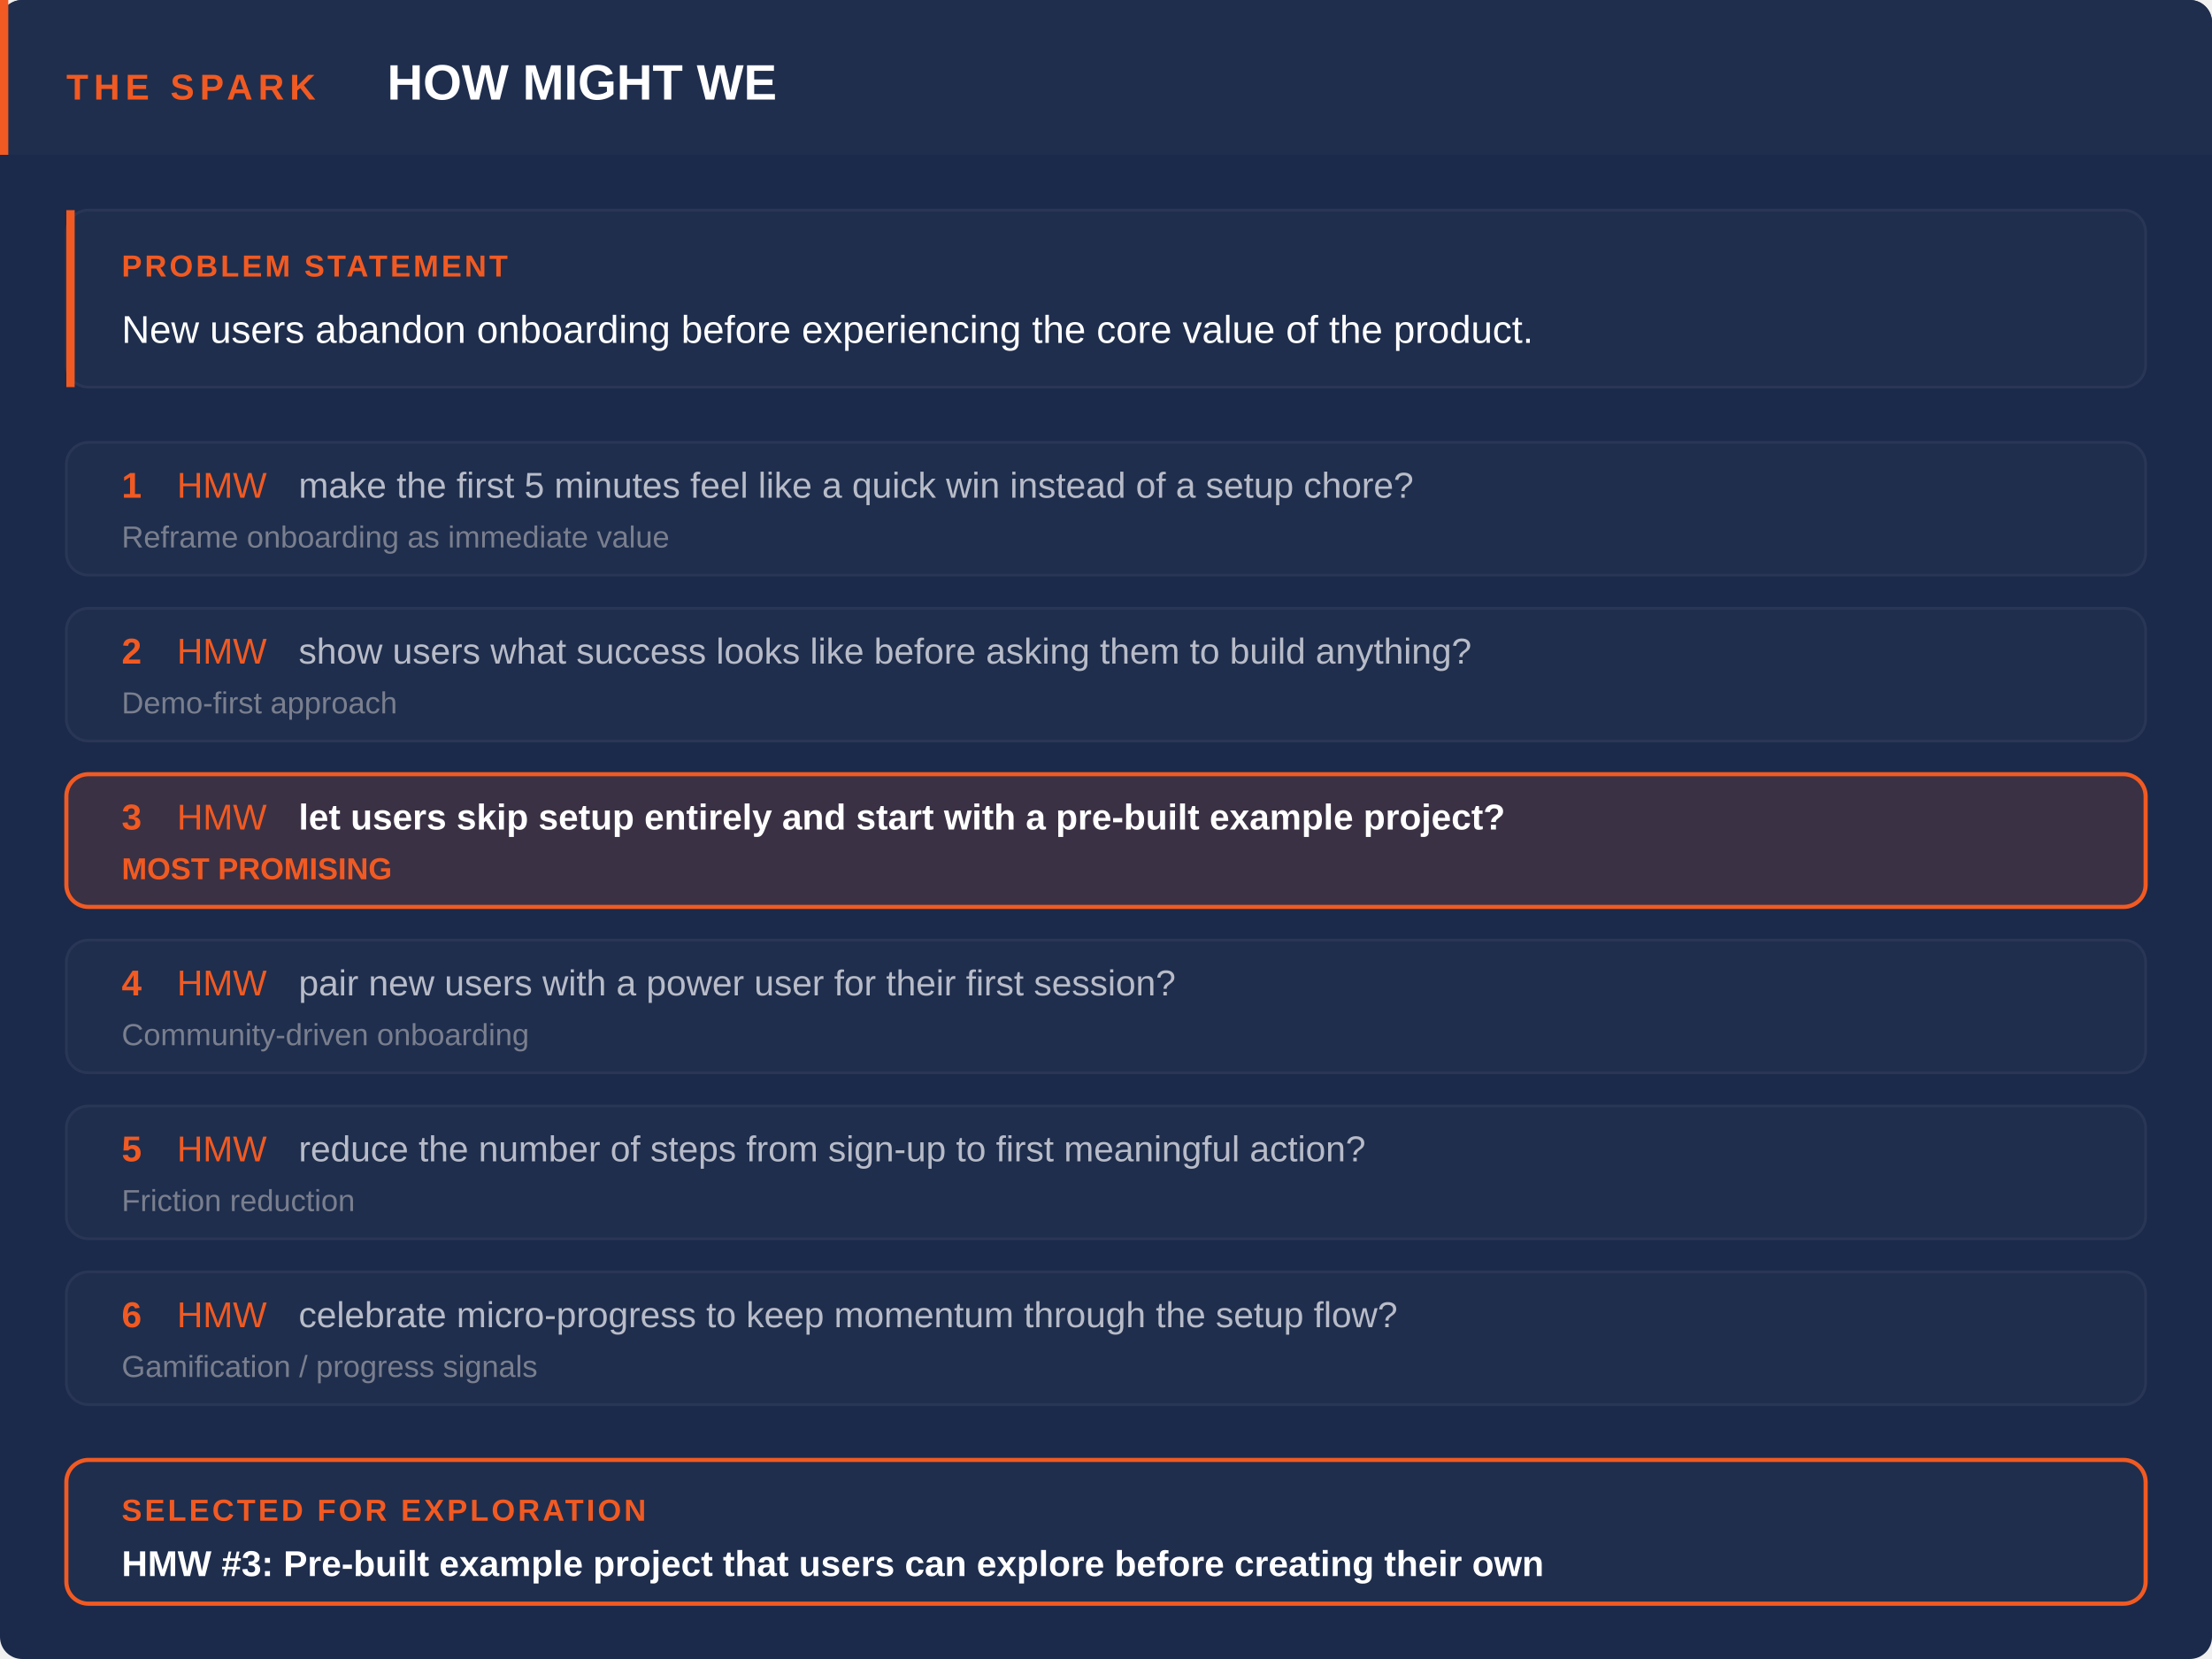
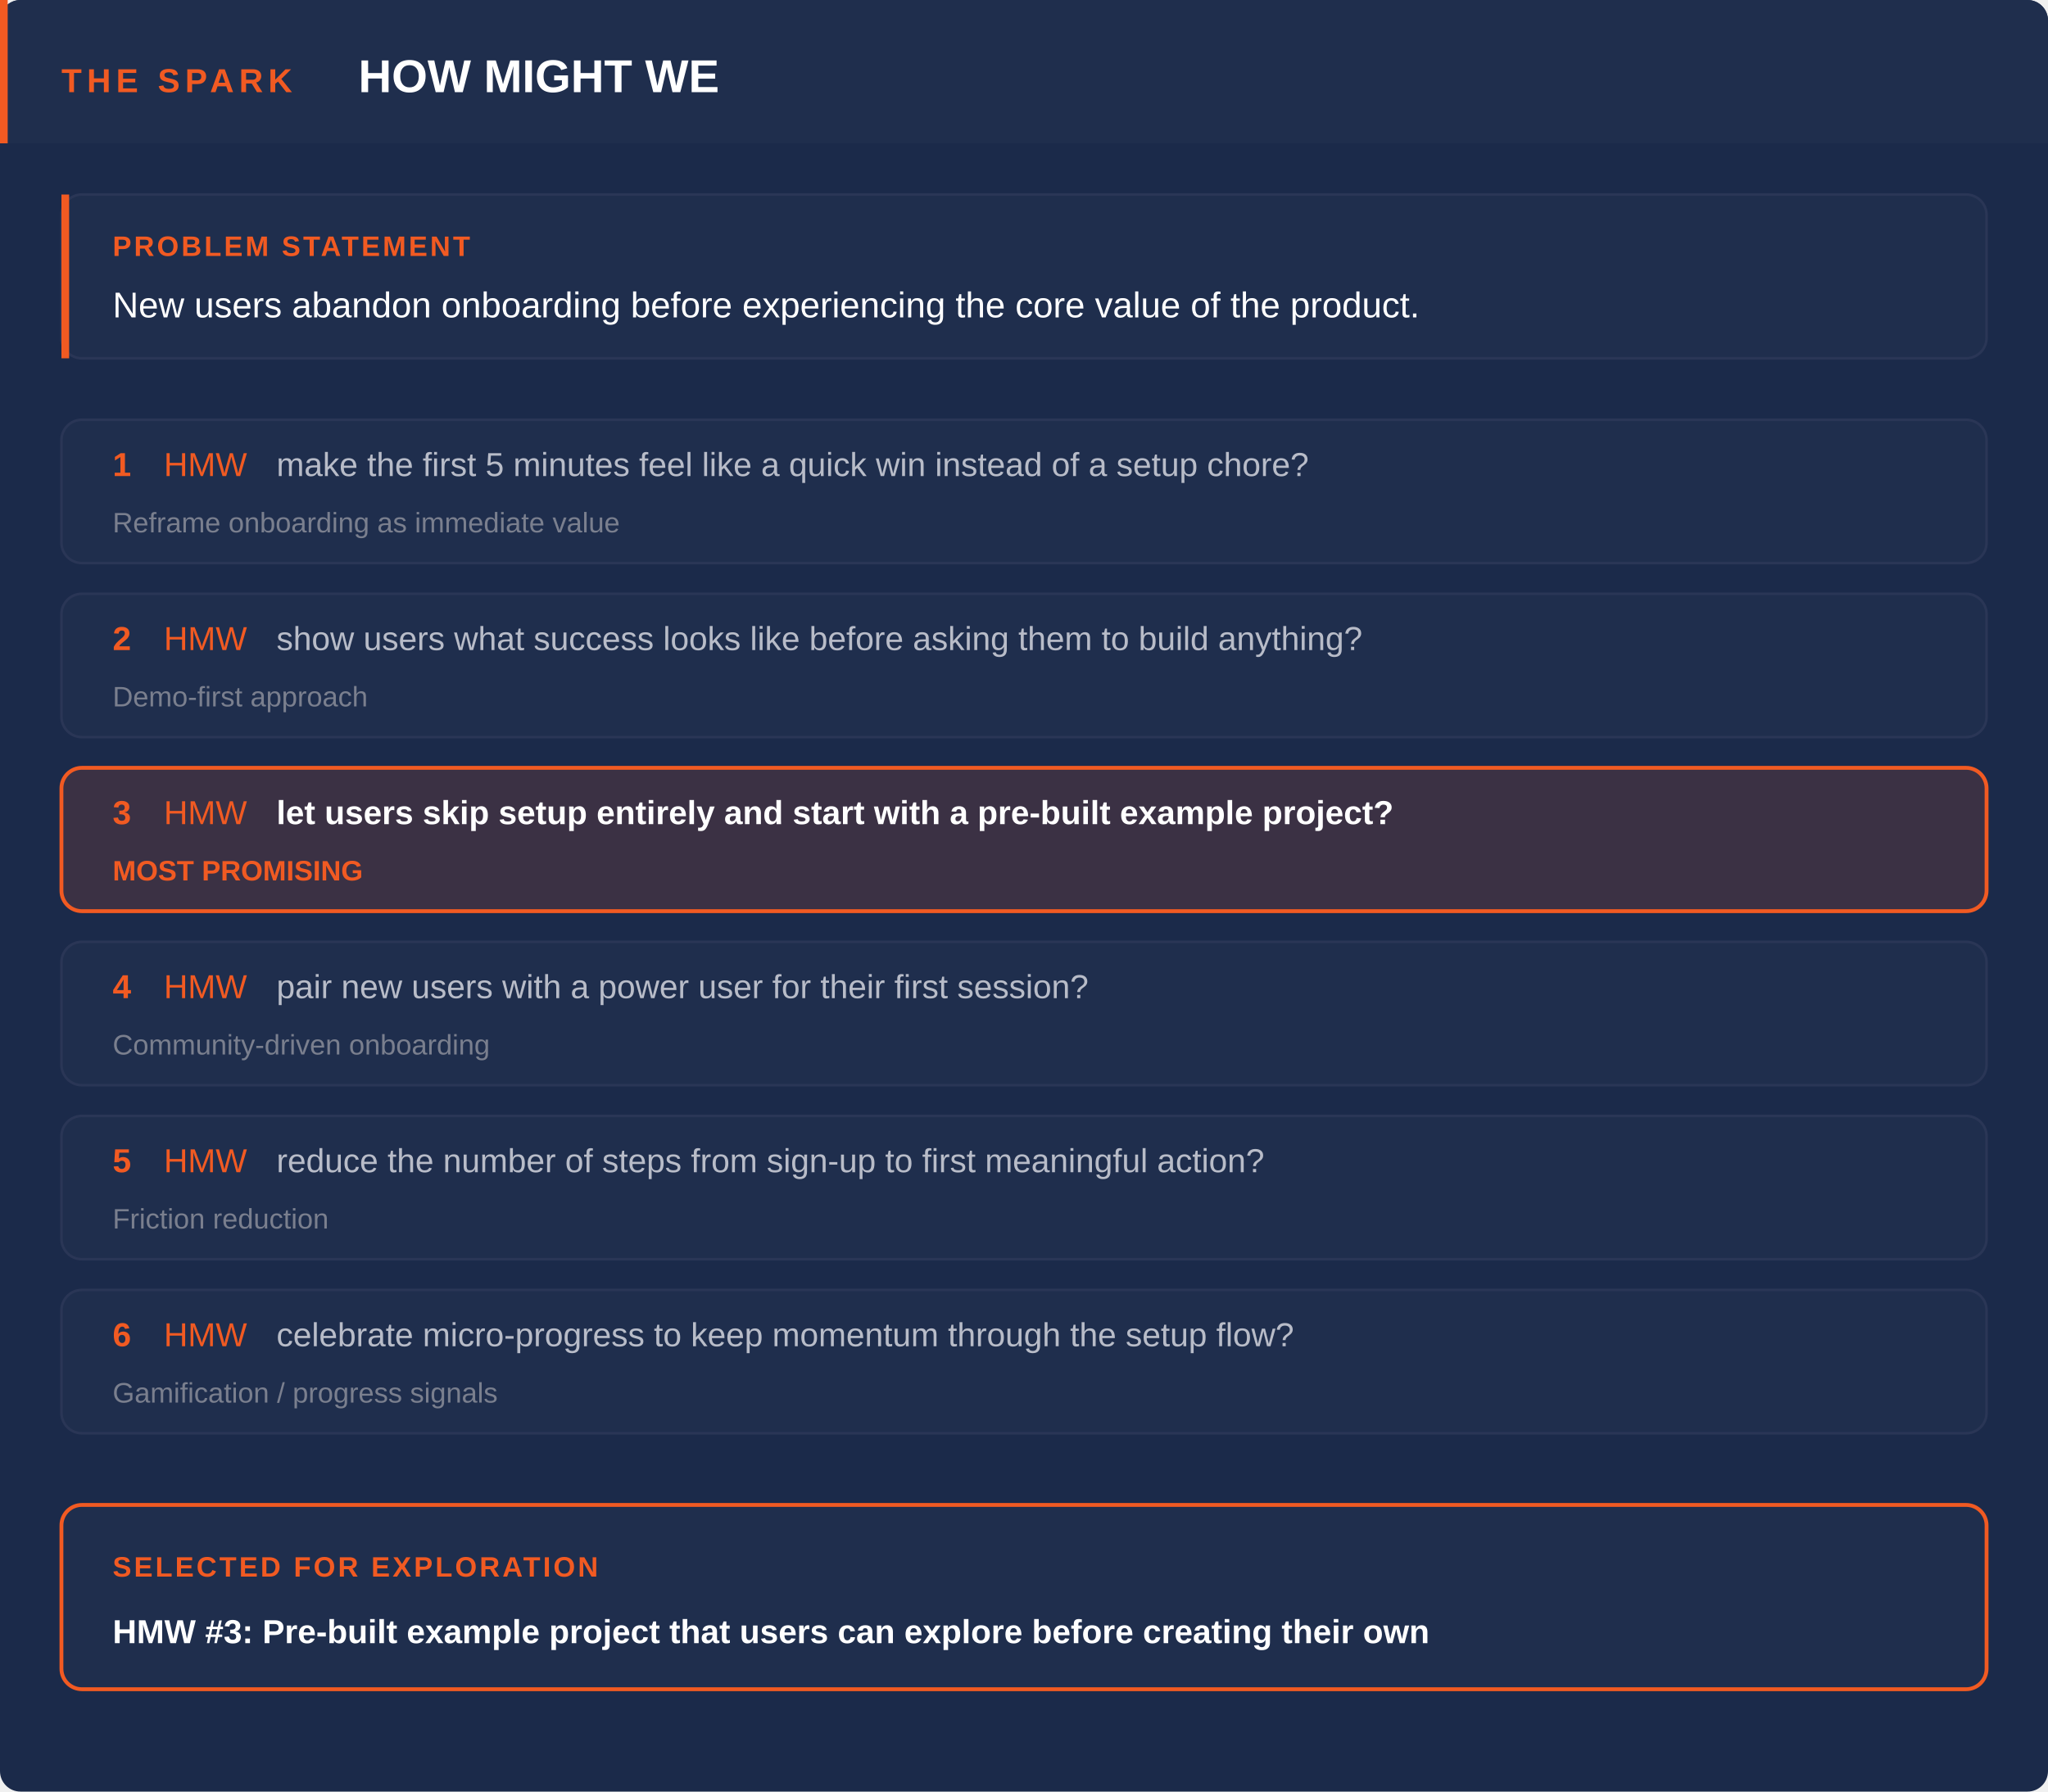
- <svg xmlns="http://www.w3.org/2000/svg" width="800" height="600" viewBox="0 0 800 600">
+ <svg xmlns="http://www.w3.org/2000/svg" width="800" height="700" viewBox="0 0 800 700">
  <defs>
-     <style>
-       text { font-family: Arial, sans-serif; }
-     </style>
+     <style>text { font-family: Arial, sans-serif; }</style>
  </defs>
-   <rect width="800" height="600" fill="#1B2A4A" rx="8" />
+   <rect width="800" height="700" fill="#1B2A4A" rx="8" />
  <rect x="0" y="0" width="800" height="56" fill="#1F2E4D" rx="8" />
  <rect x="0" y="48" width="800" height="8" fill="#1F2E4D" />
  <rect x="0" y="0" width="3" height="56" fill="#F15A22" />
  <text x="24" y="36" fill="#F15A22" font-size="13" font-weight="bold" letter-spacing="2">THE SPARK</text>
  <text x="140" y="36" fill="#FFFFFF" font-size="18" font-weight="bold">HOW MIGHT WE</text>
  <rect x="24" y="76" width="752" height="64" fill="#1F2E4D" rx="8" stroke="#2A3656" stroke-width="1" />
  <rect x="24" y="76" width="3" height="64" fill="#F15A22" />
  <text x="44" y="100" fill="#F15A22" font-size="11" font-weight="bold" letter-spacing="1">PROBLEM STATEMENT</text>
  <text x="44" y="124" fill="#FFFFFF" font-size="14">New users abandon onboarding before experiencing the core value of the product.</text>
-   <rect x="24" y="160" width="752" height="48" fill="#1F2E4D" rx="8" stroke="#2A3656" stroke-width="1" />
-   <text x="44" y="180" fill="#F15A22" font-size="13" font-weight="bold">1</text>
-   <text x="64" y="180" fill="#F15A22" font-size="13">HMW</text>
-   <text x="108" y="180" fill="#B8BCC8" font-size="13">make the first 5 minutes feel like a quick win instead of a setup chore?</text>
-   <text x="44" y="198" fill="#7A7F8E" font-size="11">Reframe onboarding as immediate value</text>
-   <rect x="24" y="220" width="752" height="48" fill="#1F2E4D" rx="8" stroke="#2A3656" stroke-width="1" />
-   <text x="44" y="240" fill="#F15A22" font-size="13" font-weight="bold">2</text>
-   <text x="64" y="240" fill="#F15A22" font-size="13">HMW</text>
-   <text x="108" y="240" fill="#B8BCC8" font-size="13">show users what success looks like before asking them to build anything?</text>
-   <text x="44" y="258" fill="#7A7F8E" font-size="11">Demo-first approach</text>
-   <rect x="24" y="280" width="752" height="48" fill="#F15A22" fill-opacity="0.15" rx="8" stroke="#F15A22" stroke-width="1.5" />
-   <text x="44" y="300" fill="#F15A22" font-size="13" font-weight="bold">3</text>
-   <text x="64" y="300" fill="#F15A22" font-size="13">HMW</text>
-   <text x="108" y="300" fill="#FFFFFF" font-size="13" font-weight="bold">let users skip setup entirely and start with a pre-built example project?</text>
-   <text x="44" y="318" fill="#F15A22" font-size="11" font-weight="bold">MOST PROMISING</text>
-   <rect x="24" y="340" width="752" height="48" fill="#1F2E4D" rx="8" stroke="#2A3656" stroke-width="1" />
-   <text x="44" y="360" fill="#F15A22" font-size="13" font-weight="bold">4</text>
-   <text x="64" y="360" fill="#F15A22" font-size="13">HMW</text>
-   <text x="108" y="360" fill="#B8BCC8" font-size="13">pair new users with a power user for their first session?</text>
-   <text x="44" y="378" fill="#7A7F8E" font-size="11">Community-driven onboarding</text>
-   <rect x="24" y="400" width="752" height="48" fill="#1F2E4D" rx="8" stroke="#2A3656" stroke-width="1" />
-   <text x="44" y="420" fill="#F15A22" font-size="13" font-weight="bold">5</text>
-   <text x="64" y="420" fill="#F15A22" font-size="13">HMW</text>
-   <text x="108" y="420" fill="#B8BCC8" font-size="13">reduce the number of steps from sign-up to first meaningful action?</text>
-   <text x="44" y="438" fill="#7A7F8E" font-size="11">Friction reduction</text>
-   <rect x="24" y="460" width="752" height="48" fill="#1F2E4D" rx="8" stroke="#2A3656" stroke-width="1" />
-   <text x="44" y="480" fill="#F15A22" font-size="13" font-weight="bold">6</text>
-   <text x="64" y="480" fill="#F15A22" font-size="13">HMW</text>
-   <text x="108" y="480" fill="#B8BCC8" font-size="13">celebrate micro-progress to keep momentum through the setup flow?</text>
-   <text x="44" y="498" fill="#7A7F8E" font-size="11">Gamification / progress signals</text>
-   <rect x="24" y="528" width="752" height="52" fill="#1F2E4D" rx="8" stroke="#F15A22" stroke-width="1.5" />
-   <text x="44" y="550" fill="#F15A22" font-size="11" font-weight="bold" letter-spacing="1">SELECTED FOR EXPLORATION</text>
-   <text x="44" y="570" fill="#FFFFFF" font-size="13" font-weight="bold">HMW #3: Pre-built example project that users can explore before creating their own</text>
+   <rect x="24" y="164" width="752" height="56" fill="#1F2E4D" rx="8" stroke="#2A3656" stroke-width="1" />
+   <text x="44" y="186" fill="#F15A22" font-size="13" font-weight="bold">1</text>
+   <text x="64" y="186" fill="#F15A22" font-size="13">HMW</text>
+   <text x="108" y="186" fill="#B8BCC8" font-size="13">make the first 5 minutes feel like a quick win instead of a setup chore?</text>
+   <text x="44" y="208" fill="#7A7F8E" font-size="11">Reframe onboarding as immediate value</text>
+   <rect x="24" y="232" width="752" height="56" fill="#1F2E4D" rx="8" stroke="#2A3656" stroke-width="1" />
+   <text x="44" y="254" fill="#F15A22" font-size="13" font-weight="bold">2</text>
+   <text x="64" y="254" fill="#F15A22" font-size="13">HMW</text>
+   <text x="108" y="254" fill="#B8BCC8" font-size="13">show users what success looks like before asking them to build anything?</text>
+   <text x="44" y="276" fill="#7A7F8E" font-size="11">Demo-first approach</text>
+   <rect x="24" y="300" width="752" height="56" fill="#F15A22" fill-opacity="0.15" rx="8" stroke="#F15A22" stroke-width="1.5" />
+   <text x="44" y="322" fill="#F15A22" font-size="13" font-weight="bold">3</text>
+   <text x="64" y="322" fill="#F15A22" font-size="13">HMW</text>
+   <text x="108" y="322" fill="#FFFFFF" font-size="13" font-weight="bold">let users skip setup entirely and start with a pre-built example project?</text>
+   <text x="44" y="344" fill="#F15A22" font-size="11" font-weight="bold">MOST PROMISING</text>
+   <rect x="24" y="368" width="752" height="56" fill="#1F2E4D" rx="8" stroke="#2A3656" stroke-width="1" />
+   <text x="44" y="390" fill="#F15A22" font-size="13" font-weight="bold">4</text>
+   <text x="64" y="390" fill="#F15A22" font-size="13">HMW</text>
+   <text x="108" y="390" fill="#B8BCC8" font-size="13">pair new users with a power user for their first session?</text>
+   <text x="44" y="412" fill="#7A7F8E" font-size="11">Community-driven onboarding</text>
+   <rect x="24" y="436" width="752" height="56" fill="#1F2E4D" rx="8" stroke="#2A3656" stroke-width="1" />
+   <text x="44" y="458" fill="#F15A22" font-size="13" font-weight="bold">5</text>
+   <text x="64" y="458" fill="#F15A22" font-size="13">HMW</text>
+   <text x="108" y="458" fill="#B8BCC8" font-size="13">reduce the number of steps from sign-up to first meaningful action?</text>
+   <text x="44" y="480" fill="#7A7F8E" font-size="11">Friction reduction</text>
+   <rect x="24" y="504" width="752" height="56" fill="#1F2E4D" rx="8" stroke="#2A3656" stroke-width="1" />
+   <text x="44" y="526" fill="#F15A22" font-size="13" font-weight="bold">6</text>
+   <text x="64" y="526" fill="#F15A22" font-size="13">HMW</text>
+   <text x="108" y="526" fill="#B8BCC8" font-size="13">celebrate micro-progress to keep momentum through the setup flow?</text>
+   <text x="44" y="548" fill="#7A7F8E" font-size="11">Gamification / progress signals</text>
+   <rect x="24" y="588" width="752" height="72" fill="#1F2E4D" rx="8" stroke="#F15A22" stroke-width="1.5" />
+   <text x="44" y="616" fill="#F15A22" font-size="11" font-weight="bold" letter-spacing="1">SELECTED FOR EXPLORATION</text>
+   <text x="44" y="642" fill="#FFFFFF" font-size="13" font-weight="bold">HMW #3: Pre-built example project that users can explore before creating their own</text>
</svg>
